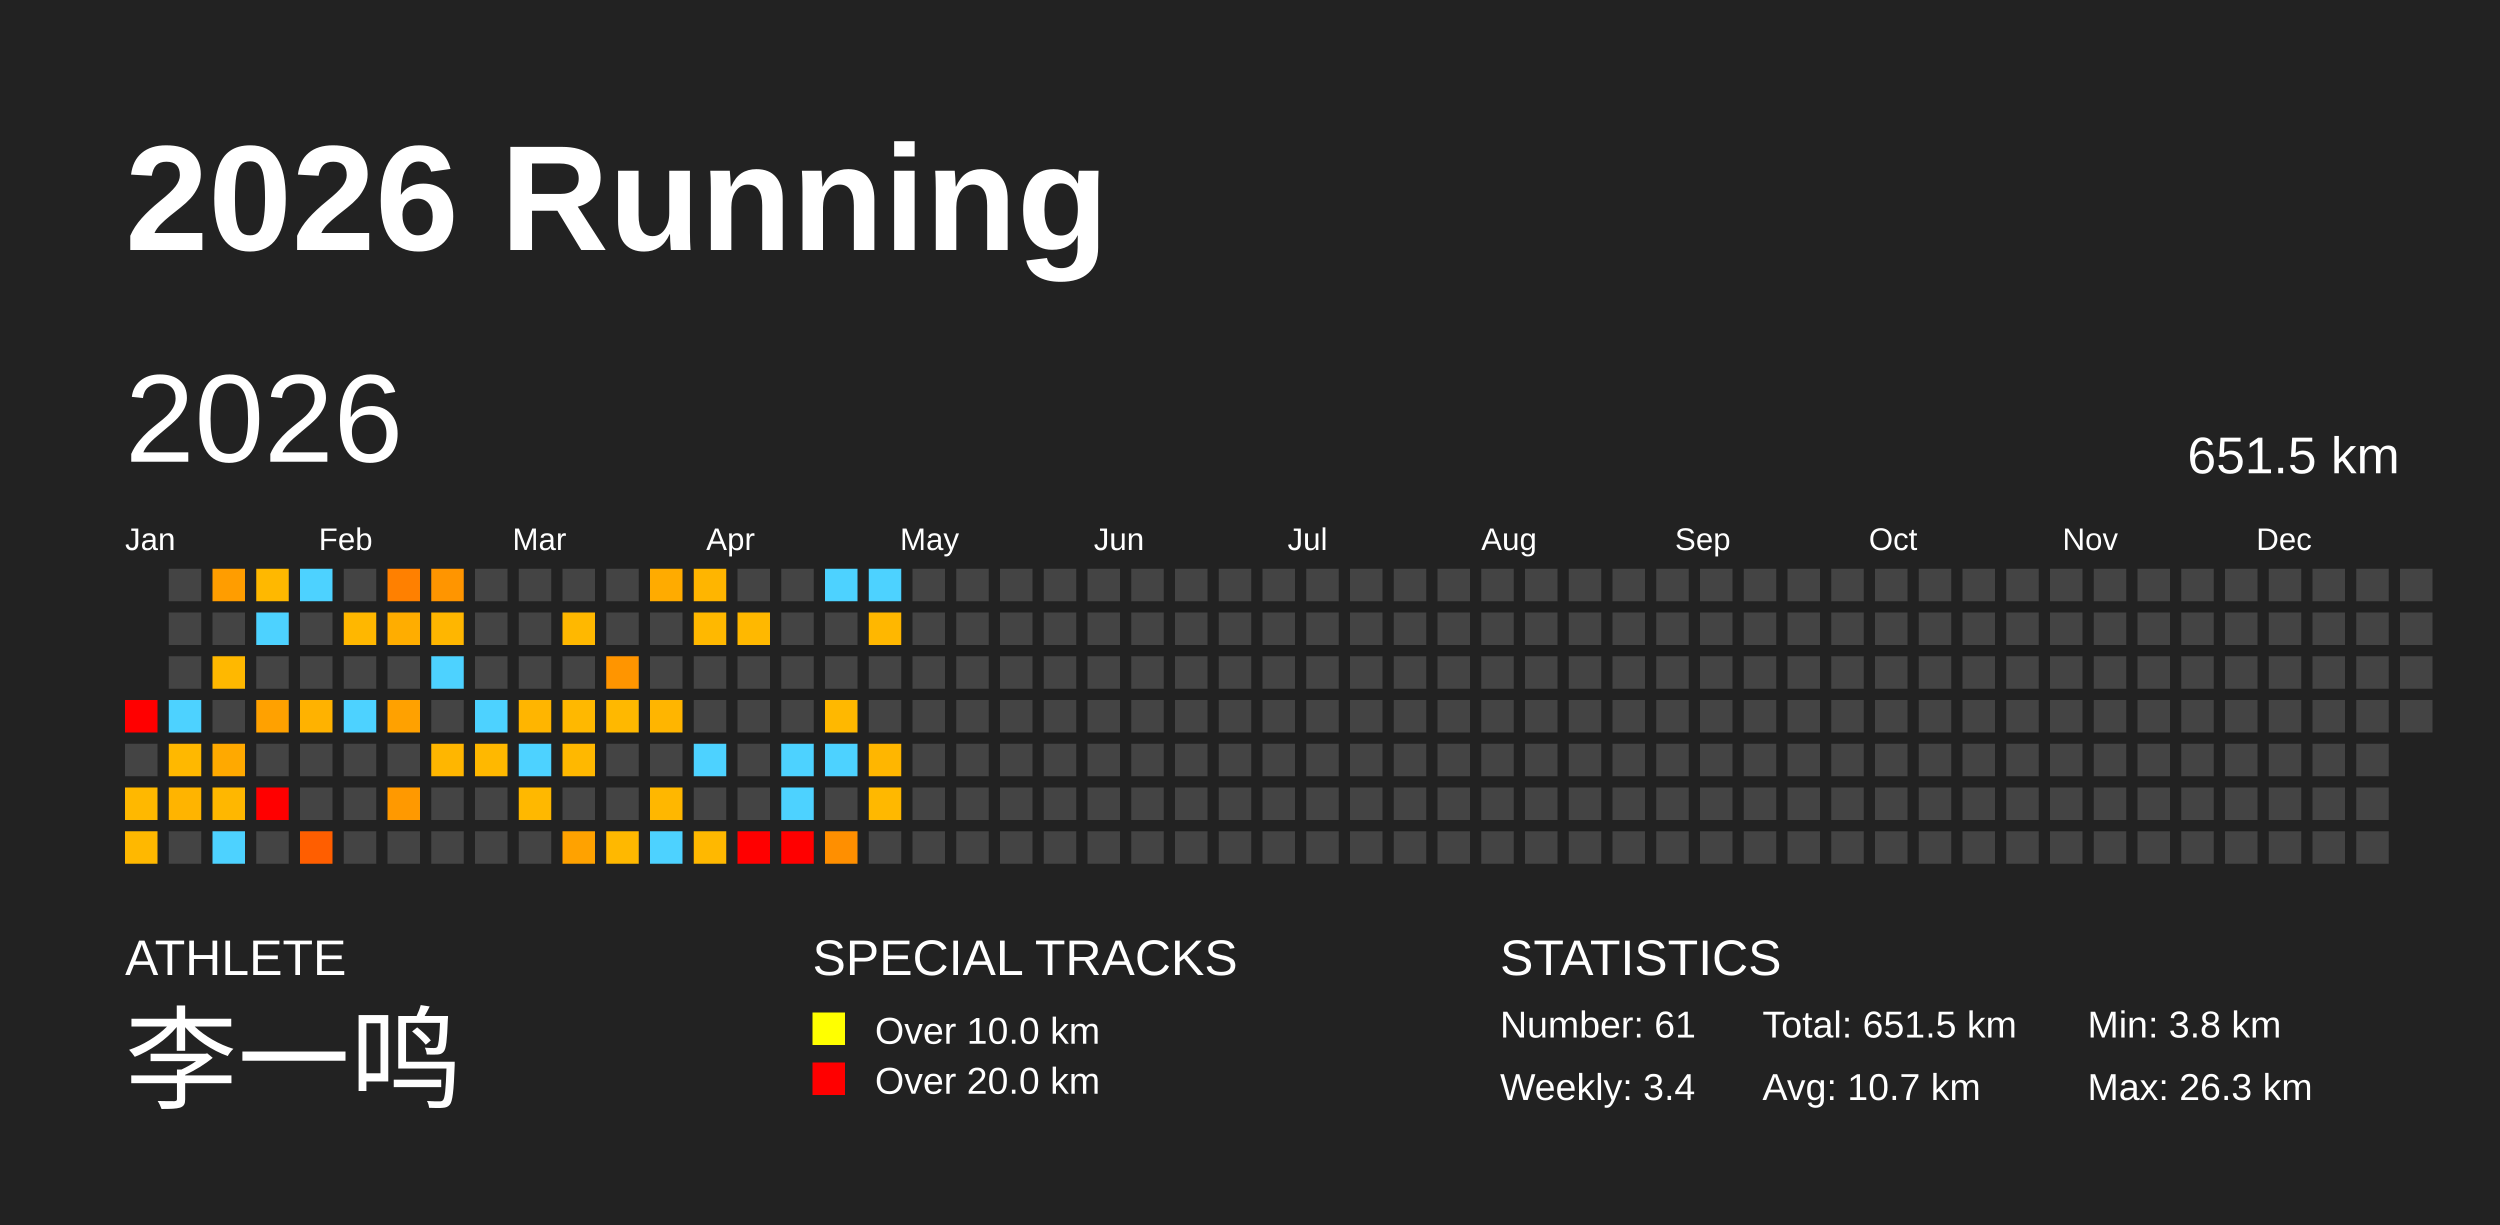
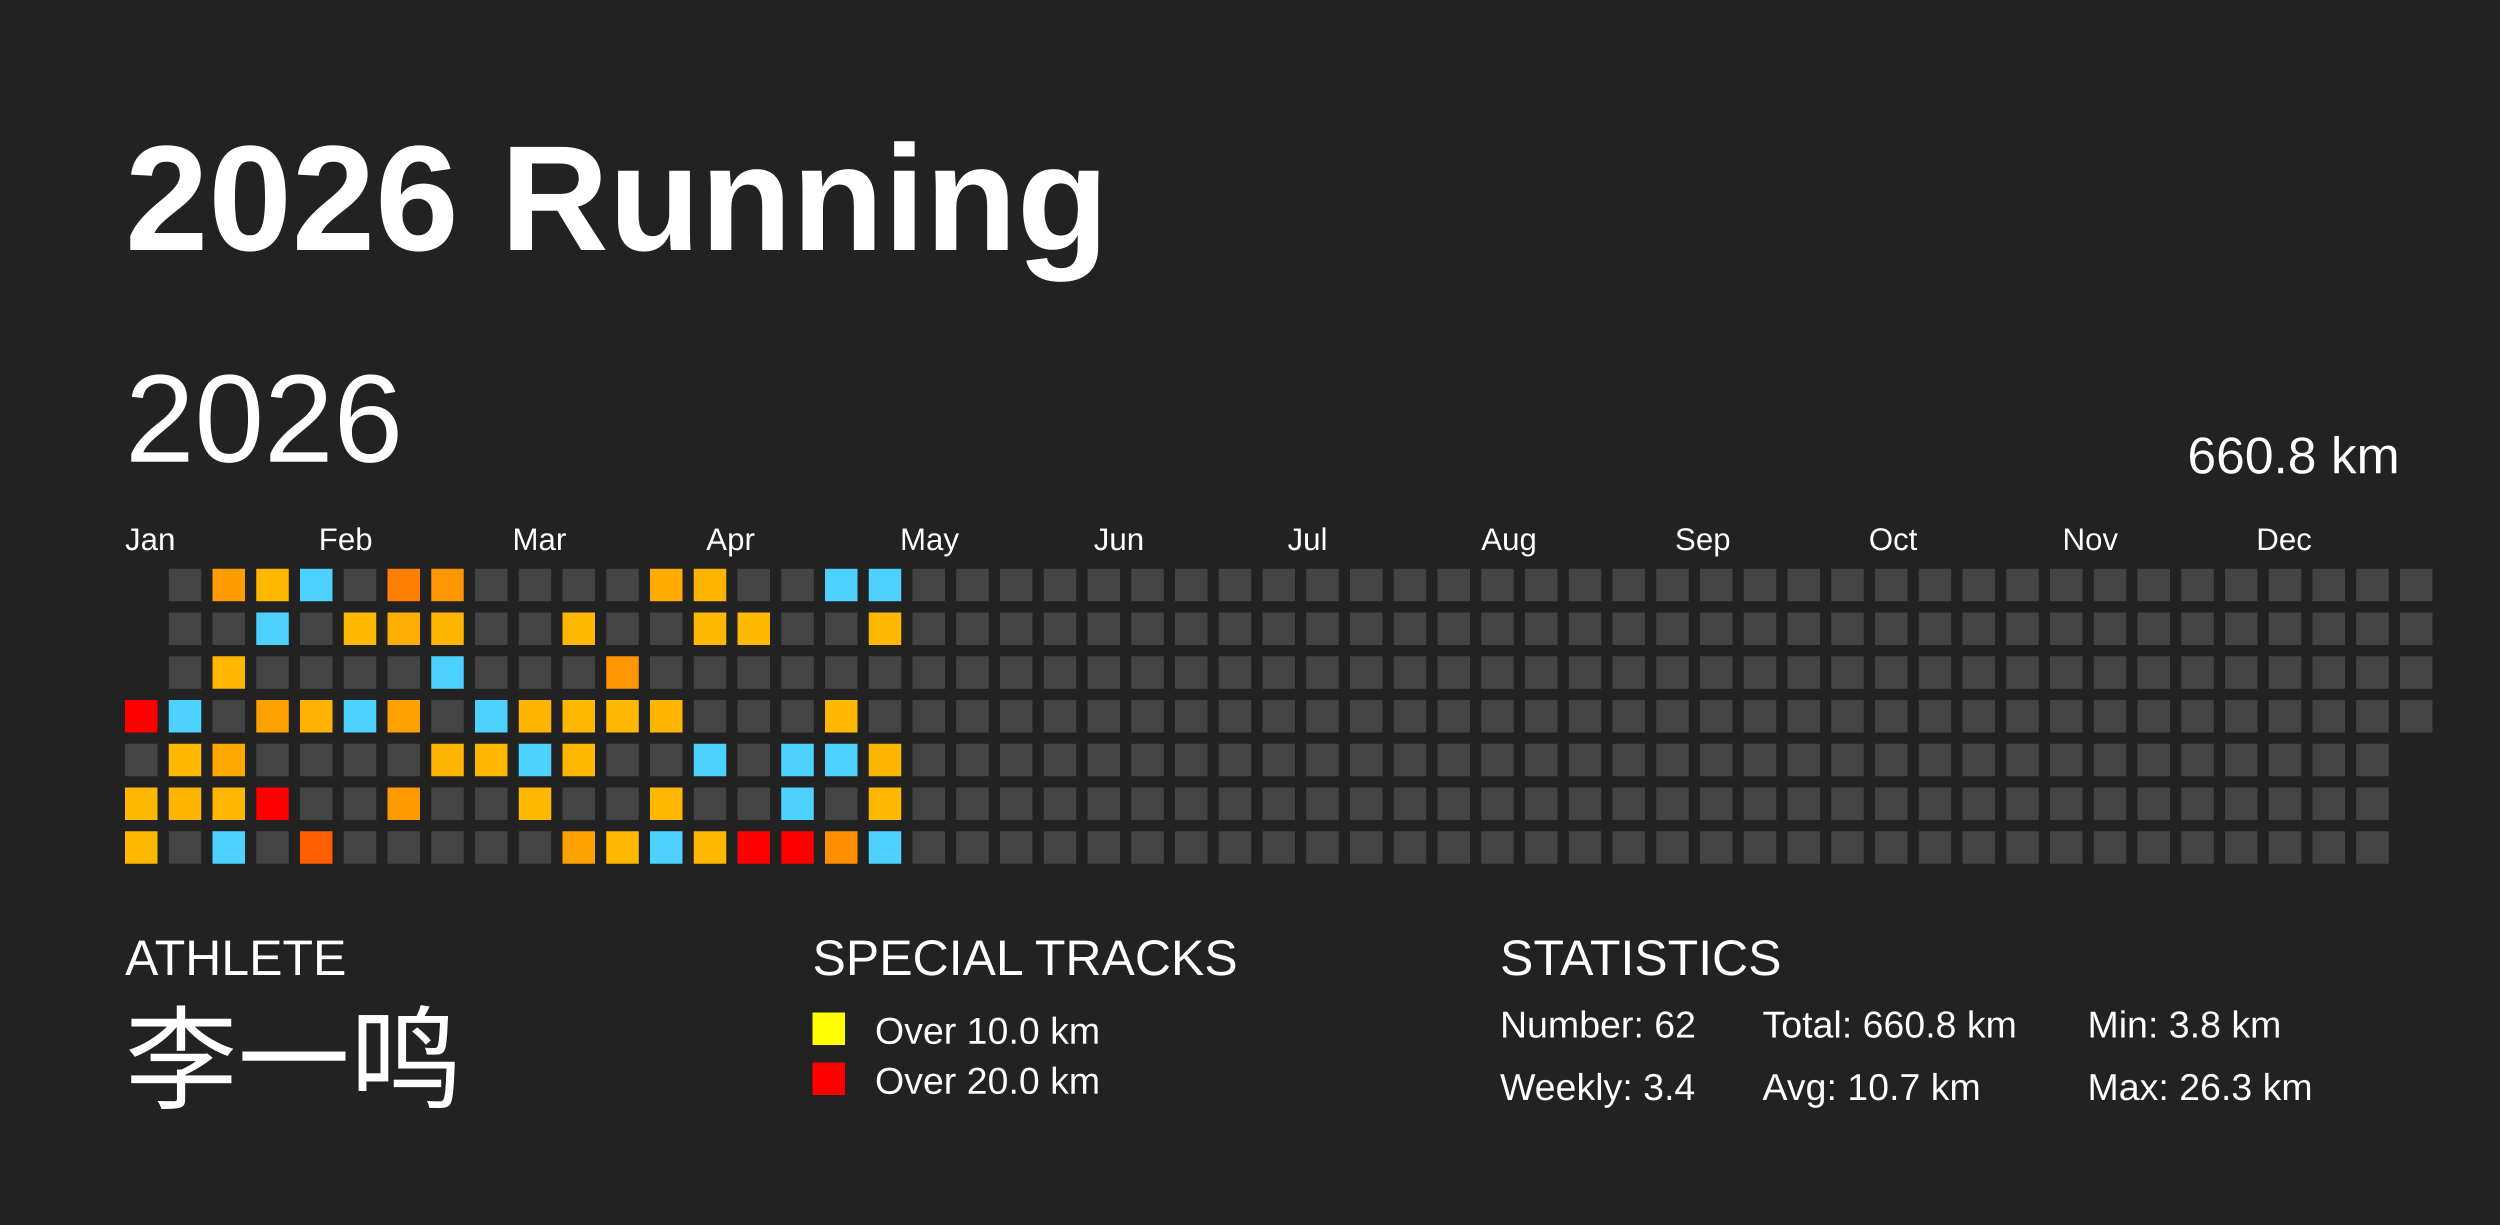
<svg xmlns="http://www.w3.org/2000/svg" baseProfile="full" height="98mm" version="1.1" viewBox="0,0,200,98" width="200mm">
  <defs />
  <rect fill="#222222" height="98" width="200" x="0" y="0" />
  <text fill="#FFFFFF" style="font-size:12px; font-family:Arial; font-weight:bold;" x="10" y="20">2026 Running</text>
  <text fill="#FFFFFF" style="font-size:4px; font-family:Arial" x="10" y="78">ATHLETE</text>
  <text fill="#FFFFFF" style="font-size:9px; font-family:Arial" x="10" y="88">李一鸣</text>
  <text fill="#FFFFFF" style="font-size:4px; font-family:Arial" x="65" y="78">SPECIAL TRACKS</text>
  <rect fill="yellow" height="2.6" width="2.6" x="65" y="81" />
  <text fill="#FFFFFF" style="font-size:3px; font-family:Arial" x="70" y="83.5">Over 10.0 km</text>
  <rect fill="red" height="2.6" width="2.6" x="65" y="85" />
  <text fill="#FFFFFF" style="font-size:3px; font-family:Arial" x="70" y="87.5">Over 20.0 km</text>
  <text fill="#FFFFFF" style="font-size:4px; font-family:Arial" x="120" y="78">STATISTICS</text>
-   <text fill="#FFFFFF" style="font-size:3px; font-family:Arial" x="120" y="83">Number: 61</text>
+   <text fill="#FFFFFF" style="font-size:3px; font-family:Arial" x="120" y="83">Number: 62</text>
  <text fill="#FFFFFF" style="font-size:3px; font-family:Arial" x="120" y="88">Weekly: 3.4</text>
-   <text fill="#FFFFFF" style="font-size:3px; font-family:Arial" x="141" y="83">Total: 651.5 km</text>
+   <text fill="#FFFFFF" style="font-size:3px; font-family:Arial" x="141" y="83">Total: 660.8 km</text>
  <text fill="#FFFFFF" style="font-size:3px; font-family:Arial" x="141" y="88">Avg: 10.7 km</text>
  <text fill="#FFFFFF" style="font-size:3px; font-family:Arial" x="167" y="83">Min: 3.8 km</text>
  <text fill="#FFFFFF" style="font-size:3px; font-family:Arial" x="167" y="88">Max: 26.3 km</text>
  <text dominant-baseline="hanging" fill="#FFFFFF" style="font-size:10.0px; font-family:Arial;" x="10" y="30">2026</text>
-   <text dominant-baseline="hanging" fill="#FFFFFF" style="font-size:4.125px; font-family:Arial;" x="175" y="35">651.5 km</text>
+   <text dominant-baseline="hanging" fill="#FFFFFF" style="font-size:4.125px; font-family:Arial;" x="175" y="35">660.8 km</text>
  <text fill="#FFFFFF" style="font-size:2.5px; font-family:Arial" x="10.0" y="44">Jan</text>
  <text fill="#FFFFFF" style="font-size:2.5px; font-family:Arial" x="25.5" y="44">Feb</text>
  <text fill="#FFFFFF" style="font-size:2.5px; font-family:Arial" x="41.0" y="44">Mar</text>
  <text fill="#FFFFFF" style="font-size:2.5px; font-family:Arial" x="56.5" y="44">Apr</text>
  <text fill="#FFFFFF" style="font-size:2.5px; font-family:Arial" x="72.0" y="44">May</text>
  <text fill="#FFFFFF" style="font-size:2.5px; font-family:Arial" x="87.5" y="44">Jun</text>
  <text fill="#FFFFFF" style="font-size:2.5px; font-family:Arial" x="103.0" y="44">Jul</text>
  <text fill="#FFFFFF" style="font-size:2.5px; font-family:Arial" x="118.5" y="44">Aug</text>
  <text fill="#FFFFFF" style="font-size:2.5px; font-family:Arial" x="134.0" y="44">Sep</text>
  <text fill="#FFFFFF" style="font-size:2.5px; font-family:Arial" x="149.5" y="44">Oct</text>
  <text fill="#FFFFFF" style="font-size:2.5px; font-family:Arial" x="165.0" y="44">Nov</text>
  <text fill="#FFFFFF" style="font-size:2.5px; font-family:Arial" x="180.5" y="44">Dec</text>
  <rect fill="red" height="2.6" width="2.6" x="10.0" y="56.0" />
  <rect fill="#444444" height="2.6" width="2.6" x="10.0" y="59.5" />
  <rect fill="#ffb800" height="2.6" width="2.6" x="10.0" y="63.0" />
  <rect fill="#ffb800" height="2.6" width="2.6" x="10.0" y="66.5" />
  <rect fill="#444444" height="2.6" width="2.6" x="13.5" y="45.5" />
  <rect fill="#444444" height="2.6" width="2.6" x="13.5" y="49.0" />
  <rect fill="#444444" height="2.6" width="2.6" x="13.5" y="52.5" />
  <rect fill="#4dd2ff" height="2.6" width="2.6" x="13.5" y="56.0" />
  <rect fill="#ffb800" height="2.6" width="2.6" x="13.5" y="59.5" />
  <rect fill="#ffb400" height="2.6" width="2.6" x="13.5" y="63.0" />
  <rect fill="#444444" height="2.6" width="2.6" x="13.5" y="66.5" />
  <rect fill="#ff9d00" height="2.6" width="2.6" x="17.0" y="45.5" />
  <rect fill="#444444" height="2.6" width="2.6" x="17.0" y="49.0" />
  <rect fill="#ffb800" height="2.6" width="2.6" x="17.0" y="52.5" />
  <rect fill="#444444" height="2.6" width="2.6" x="17.0" y="56.0" />
  <rect fill="#ffa900" height="2.6" width="2.6" x="17.0" y="59.5" />
  <rect fill="#ffb700" height="2.6" width="2.6" x="17.0" y="63.0" />
  <rect fill="#4dd2ff" height="2.6" width="2.6" x="17.0" y="66.5" />
  <rect fill="#ffb800" height="2.6" width="2.6" x="20.5" y="45.5" />
  <rect fill="#4dd2ff" height="2.6" width="2.6" x="20.5" y="49.0" />
  <rect fill="#444444" height="2.6" width="2.6" x="20.5" y="52.5" />
  <rect fill="#ffa100" height="2.6" width="2.6" x="20.5" y="56.0" />
  <rect fill="#444444" height="2.6" width="2.6" x="20.5" y="59.5" />
  <rect fill="red" height="2.6" width="2.6" x="20.5" y="63.0" />
  <rect fill="#444444" height="2.6" width="2.6" x="20.5" y="66.5" />
  <rect fill="#4dd2ff" height="2.6" width="2.6" x="24.0" y="45.5" />
  <rect fill="#444444" height="2.6" width="2.6" x="24.0" y="49.0" />
  <rect fill="#444444" height="2.6" width="2.6" x="24.0" y="52.5" />
  <rect fill="#ffb200" height="2.6" width="2.6" x="24.0" y="56.0" />
  <rect fill="#444444" height="2.6" width="2.6" x="24.0" y="59.5" />
  <rect fill="#444444" height="2.6" width="2.6" x="24.0" y="63.0" />
  <rect fill="#ff5e00" height="2.6" width="2.6" x="24.0" y="66.5" />
  <rect fill="#444444" height="2.6" width="2.6" x="27.5" y="45.5" />
  <rect fill="#ffb700" height="2.6" width="2.6" x="27.5" y="49.0" />
  <rect fill="#444444" height="2.6" width="2.6" x="27.5" y="52.5" />
  <rect fill="#4dd2ff" height="2.6" width="2.6" x="27.5" y="56.0" />
  <rect fill="#444444" height="2.6" width="2.6" x="27.5" y="59.5" />
  <rect fill="#444444" height="2.6" width="2.6" x="27.5" y="63.0" />
  <rect fill="#444444" height="2.6" width="2.6" x="27.5" y="66.5" />
  <rect fill="#ff8000" height="2.6" width="2.6" x="31.0" y="45.5" />
  <rect fill="#ffad00" height="2.6" width="2.6" x="31.0" y="49.0" />
  <rect fill="#444444" height="2.6" width="2.6" x="31.0" y="52.5" />
  <rect fill="#ffa100" height="2.6" width="2.6" x="31.0" y="56.0" />
  <rect fill="#444444" height="2.6" width="2.6" x="31.0" y="59.5" />
  <rect fill="#ff9900" height="2.6" width="2.6" x="31.0" y="63.0" />
  <rect fill="#444444" height="2.6" width="2.6" x="31.0" y="66.5" />
  <rect fill="#ff9500" height="2.6" width="2.6" x="34.5" y="45.5" />
  <rect fill="#ffb600" height="2.6" width="2.6" x="34.5" y="49.0" />
  <rect fill="#4dd2ff" height="2.6" width="2.6" x="34.5" y="52.5" />
  <rect fill="#444444" height="2.6" width="2.6" x="34.5" y="56.0" />
  <rect fill="#ffb600" height="2.6" width="2.6" x="34.5" y="59.5" />
  <rect fill="#444444" height="2.6" width="2.6" x="34.5" y="63.0" />
  <rect fill="#444444" height="2.6" width="2.6" x="34.5" y="66.5" />
  <rect fill="#444444" height="2.6" width="2.6" x="38.0" y="45.5" />
  <rect fill="#444444" height="2.6" width="2.6" x="38.0" y="49.0" />
  <rect fill="#444444" height="2.6" width="2.6" x="38.0" y="52.5" />
  <rect fill="#4dd2ff" height="2.6" width="2.6" x="38.0" y="56.0" />
  <rect fill="#ffb800" height="2.6" width="2.6" x="38.0" y="59.5" />
  <rect fill="#444444" height="2.6" width="2.6" x="38.0" y="63.0" />
  <rect fill="#444444" height="2.6" width="2.6" x="38.0" y="66.5" />
  <rect fill="#444444" height="2.6" width="2.6" x="41.5" y="45.5" />
  <rect fill="#444444" height="2.6" width="2.6" x="41.5" y="49.0" />
  <rect fill="#444444" height="2.6" width="2.6" x="41.5" y="52.5" />
  <rect fill="#ffb500" height="2.6" width="2.6" x="41.5" y="56.0" />
  <rect fill="#4dd2ff" height="2.6" width="2.6" x="41.5" y="59.5" />
  <rect fill="#ffb800" height="2.6" width="2.6" x="41.5" y="63.0" />
  <rect fill="#444444" height="2.6" width="2.6" x="41.5" y="66.5" />
  <rect fill="#444444" height="2.6" width="2.6" x="45.0" y="45.5" />
  <rect fill="#ffb800" height="2.6" width="2.6" x="45.0" y="49.0" />
  <rect fill="#444444" height="2.6" width="2.6" x="45.0" y="52.5" />
  <rect fill="#ffb800" height="2.6" width="2.6" x="45.0" y="56.0" />
  <rect fill="#ffb800" height="2.6" width="2.6" x="45.0" y="59.5" />
  <rect fill="#444444" height="2.6" width="2.6" x="45.0" y="63.0" />
  <rect fill="#ffa200" height="2.6" width="2.6" x="45.0" y="66.5" />
  <rect fill="#444444" height="2.6" width="2.6" x="48.5" y="45.5" />
  <rect fill="#444444" height="2.6" width="2.6" x="48.5" y="49.0" />
  <rect fill="#ff9500" height="2.6" width="2.6" x="48.5" y="52.5" />
  <rect fill="#ffb800" height="2.6" width="2.6" x="48.5" y="56.0" />
  <rect fill="#444444" height="2.6" width="2.6" x="48.5" y="59.5" />
  <rect fill="#444444" height="2.6" width="2.6" x="48.5" y="63.0" />
  <rect fill="#ffb800" height="2.6" width="2.6" x="48.5" y="66.5" />
  <rect fill="#ffab00" height="2.6" width="2.6" x="52.0" y="45.5" />
  <rect fill="#444444" height="2.6" width="2.6" x="52.0" y="49.0" />
  <rect fill="#444444" height="2.6" width="2.6" x="52.0" y="52.5" />
  <rect fill="#ffb500" height="2.6" width="2.6" x="52.0" y="56.0" />
  <rect fill="#444444" height="2.6" width="2.6" x="52.0" y="59.5" />
  <rect fill="#ffb700" height="2.6" width="2.6" x="52.0" y="63.0" />
  <rect fill="#4dd2ff" height="2.6" width="2.6" x="52.0" y="66.5" />
  <rect fill="#ffb500" height="2.6" width="2.6" x="55.5" y="45.5" />
  <rect fill="#ffb800" height="2.6" width="2.6" x="55.5" y="49.0" />
  <rect fill="#444444" height="2.6" width="2.6" x="55.5" y="52.5" />
  <rect fill="#444444" height="2.6" width="2.6" x="55.5" y="56.0" />
  <rect fill="#4dd2ff" height="2.6" width="2.6" x="55.5" y="59.5" />
  <rect fill="#444444" height="2.6" width="2.6" x="55.5" y="63.0" />
  <rect fill="#ffb800" height="2.6" width="2.6" x="55.5" y="66.5" />
  <rect fill="#444444" height="2.6" width="2.6" x="59.0" y="45.5" />
  <rect fill="#ffb800" height="2.6" width="2.6" x="59.0" y="49.0" />
  <rect fill="#444444" height="2.6" width="2.6" x="59.0" y="52.5" />
  <rect fill="#444444" height="2.6" width="2.6" x="59.0" y="56.0" />
  <rect fill="#444444" height="2.6" width="2.6" x="59.0" y="59.5" />
  <rect fill="#444444" height="2.6" width="2.6" x="59.0" y="63.0" />
  <rect fill="red" height="2.6" width="2.6" x="59.0" y="66.5" />
  <rect fill="#444444" height="2.6" width="2.6" x="62.5" y="45.5" />
  <rect fill="#444444" height="2.6" width="2.6" x="62.5" y="49.0" />
  <rect fill="#444444" height="2.6" width="2.6" x="62.5" y="52.5" />
  <rect fill="#444444" height="2.6" width="2.6" x="62.5" y="56.0" />
  <rect fill="#4dd2ff" height="2.6" width="2.6" x="62.5" y="59.5" />
  <rect fill="#4dd2ff" height="2.6" width="2.6" x="62.5" y="63.0" />
  <rect fill="red" height="2.6" width="2.6" x="62.5" y="66.5" />
  <rect fill="#4dd2ff" height="2.6" width="2.6" x="66.0" y="45.5" />
  <rect fill="#444444" height="2.6" width="2.6" x="66.0" y="49.0" />
  <rect fill="#444444" height="2.6" width="2.6" x="66.0" y="52.5" />
  <rect fill="#ffb800" height="2.6" width="2.6" x="66.0" y="56.0" />
  <rect fill="#4dd2ff" height="2.6" width="2.6" x="66.0" y="59.5" />
  <rect fill="#444444" height="2.6" width="2.6" x="66.0" y="63.0" />
  <rect fill="#ff8f00" height="2.6" width="2.6" x="66.0" y="66.5" />
  <rect fill="#4dd2ff" height="2.6" width="2.6" x="69.5" y="45.5" />
  <rect fill="#ffb700" height="2.6" width="2.6" x="69.5" y="49.0" />
  <rect fill="#444444" height="2.6" width="2.6" x="69.5" y="52.5" />
  <rect fill="#444444" height="2.6" width="2.6" x="69.5" y="56.0" />
  <rect fill="#ffb600" height="2.6" width="2.6" x="69.5" y="59.5" />
  <rect fill="#ffb800" height="2.6" width="2.6" x="69.5" y="63.0" />
-   <rect fill="#444444" height="2.6" width="2.6" x="69.5" y="66.5" />
+   <rect fill="#4dd2ff" height="2.6" width="2.6" x="69.5" y="66.5" />
  <rect fill="#444444" height="2.6" width="2.6" x="73.0" y="45.5" />
  <rect fill="#444444" height="2.6" width="2.6" x="73.0" y="49.0" />
  <rect fill="#444444" height="2.6" width="2.6" x="73.0" y="52.5" />
  <rect fill="#444444" height="2.6" width="2.6" x="73.0" y="56.0" />
  <rect fill="#444444" height="2.6" width="2.6" x="73.0" y="59.5" />
  <rect fill="#444444" height="2.6" width="2.6" x="73.0" y="63.0" />
  <rect fill="#444444" height="2.6" width="2.6" x="73.0" y="66.5" />
  <rect fill="#444444" height="2.6" width="2.6" x="76.5" y="45.5" />
  <rect fill="#444444" height="2.6" width="2.6" x="76.5" y="49.0" />
  <rect fill="#444444" height="2.6" width="2.6" x="76.5" y="52.5" />
  <rect fill="#444444" height="2.6" width="2.6" x="76.5" y="56.0" />
  <rect fill="#444444" height="2.6" width="2.6" x="76.5" y="59.5" />
  <rect fill="#444444" height="2.6" width="2.6" x="76.5" y="63.0" />
  <rect fill="#444444" height="2.6" width="2.6" x="76.5" y="66.5" />
  <rect fill="#444444" height="2.6" width="2.6" x="80.0" y="45.5" />
  <rect fill="#444444" height="2.6" width="2.6" x="80.0" y="49.0" />
  <rect fill="#444444" height="2.6" width="2.6" x="80.0" y="52.5" />
  <rect fill="#444444" height="2.6" width="2.6" x="80.0" y="56.0" />
  <rect fill="#444444" height="2.6" width="2.6" x="80.0" y="59.5" />
  <rect fill="#444444" height="2.6" width="2.6" x="80.0" y="63.0" />
  <rect fill="#444444" height="2.6" width="2.6" x="80.0" y="66.5" />
  <rect fill="#444444" height="2.6" width="2.6" x="83.5" y="45.5" />
  <rect fill="#444444" height="2.6" width="2.6" x="83.5" y="49.0" />
  <rect fill="#444444" height="2.6" width="2.6" x="83.5" y="52.5" />
  <rect fill="#444444" height="2.6" width="2.6" x="83.5" y="56.0" />
  <rect fill="#444444" height="2.6" width="2.6" x="83.5" y="59.5" />
  <rect fill="#444444" height="2.6" width="2.6" x="83.5" y="63.0" />
  <rect fill="#444444" height="2.6" width="2.6" x="83.5" y="66.5" />
  <rect fill="#444444" height="2.6" width="2.6" x="87.0" y="45.5" />
  <rect fill="#444444" height="2.6" width="2.6" x="87.0" y="49.0" />
  <rect fill="#444444" height="2.6" width="2.6" x="87.0" y="52.5" />
  <rect fill="#444444" height="2.6" width="2.6" x="87.0" y="56.0" />
  <rect fill="#444444" height="2.6" width="2.6" x="87.0" y="59.5" />
  <rect fill="#444444" height="2.6" width="2.6" x="87.0" y="63.0" />
  <rect fill="#444444" height="2.6" width="2.6" x="87.0" y="66.5" />
  <rect fill="#444444" height="2.6" width="2.6" x="90.5" y="45.5" />
  <rect fill="#444444" height="2.6" width="2.6" x="90.5" y="49.0" />
  <rect fill="#444444" height="2.6" width="2.6" x="90.5" y="52.5" />
  <rect fill="#444444" height="2.6" width="2.6" x="90.5" y="56.0" />
  <rect fill="#444444" height="2.6" width="2.6" x="90.5" y="59.5" />
  <rect fill="#444444" height="2.6" width="2.6" x="90.5" y="63.0" />
  <rect fill="#444444" height="2.6" width="2.6" x="90.5" y="66.5" />
  <rect fill="#444444" height="2.6" width="2.6" x="94.0" y="45.5" />
  <rect fill="#444444" height="2.6" width="2.6" x="94.0" y="49.0" />
  <rect fill="#444444" height="2.6" width="2.6" x="94.0" y="52.5" />
  <rect fill="#444444" height="2.6" width="2.6" x="94.0" y="56.0" />
  <rect fill="#444444" height="2.6" width="2.6" x="94.0" y="59.5" />
  <rect fill="#444444" height="2.6" width="2.6" x="94.0" y="63.0" />
  <rect fill="#444444" height="2.6" width="2.6" x="94.0" y="66.5" />
  <rect fill="#444444" height="2.6" width="2.6" x="97.5" y="45.5" />
  <rect fill="#444444" height="2.6" width="2.6" x="97.5" y="49.0" />
  <rect fill="#444444" height="2.6" width="2.6" x="97.5" y="52.5" />
  <rect fill="#444444" height="2.6" width="2.6" x="97.5" y="56.0" />
  <rect fill="#444444" height="2.6" width="2.6" x="97.5" y="59.5" />
  <rect fill="#444444" height="2.6" width="2.6" x="97.5" y="63.0" />
  <rect fill="#444444" height="2.6" width="2.6" x="97.5" y="66.5" />
  <rect fill="#444444" height="2.6" width="2.6" x="101.0" y="45.5" />
  <rect fill="#444444" height="2.6" width="2.6" x="101.0" y="49.0" />
  <rect fill="#444444" height="2.6" width="2.6" x="101.0" y="52.5" />
  <rect fill="#444444" height="2.6" width="2.6" x="101.0" y="56.0" />
  <rect fill="#444444" height="2.6" width="2.6" x="101.0" y="59.5" />
  <rect fill="#444444" height="2.6" width="2.6" x="101.0" y="63.0" />
  <rect fill="#444444" height="2.6" width="2.6" x="101.0" y="66.5" />
  <rect fill="#444444" height="2.6" width="2.6" x="104.5" y="45.5" />
  <rect fill="#444444" height="2.6" width="2.6" x="104.5" y="49.0" />
  <rect fill="#444444" height="2.6" width="2.6" x="104.5" y="52.5" />
  <rect fill="#444444" height="2.6" width="2.6" x="104.5" y="56.0" />
  <rect fill="#444444" height="2.6" width="2.6" x="104.5" y="59.5" />
  <rect fill="#444444" height="2.6" width="2.6" x="104.5" y="63.0" />
  <rect fill="#444444" height="2.6" width="2.6" x="104.5" y="66.5" />
  <rect fill="#444444" height="2.6" width="2.6" x="108.0" y="45.5" />
  <rect fill="#444444" height="2.6" width="2.6" x="108.0" y="49.0" />
  <rect fill="#444444" height="2.6" width="2.6" x="108.0" y="52.5" />
  <rect fill="#444444" height="2.6" width="2.6" x="108.0" y="56.0" />
  <rect fill="#444444" height="2.6" width="2.6" x="108.0" y="59.5" />
  <rect fill="#444444" height="2.6" width="2.6" x="108.0" y="63.0" />
  <rect fill="#444444" height="2.6" width="2.6" x="108.0" y="66.5" />
  <rect fill="#444444" height="2.6" width="2.6" x="111.5" y="45.5" />
  <rect fill="#444444" height="2.6" width="2.6" x="111.5" y="49.0" />
  <rect fill="#444444" height="2.6" width="2.6" x="111.5" y="52.5" />
  <rect fill="#444444" height="2.6" width="2.6" x="111.5" y="56.0" />
  <rect fill="#444444" height="2.6" width="2.6" x="111.5" y="59.5" />
  <rect fill="#444444" height="2.6" width="2.6" x="111.5" y="63.0" />
  <rect fill="#444444" height="2.6" width="2.6" x="111.5" y="66.5" />
  <rect fill="#444444" height="2.6" width="2.6" x="115.0" y="45.5" />
  <rect fill="#444444" height="2.6" width="2.6" x="115.0" y="49.0" />
  <rect fill="#444444" height="2.6" width="2.6" x="115.0" y="52.5" />
  <rect fill="#444444" height="2.6" width="2.6" x="115.0" y="56.0" />
  <rect fill="#444444" height="2.6" width="2.6" x="115.0" y="59.5" />
  <rect fill="#444444" height="2.6" width="2.6" x="115.0" y="63.0" />
  <rect fill="#444444" height="2.6" width="2.6" x="115.0" y="66.5" />
  <rect fill="#444444" height="2.6" width="2.6" x="118.5" y="45.5" />
  <rect fill="#444444" height="2.6" width="2.6" x="118.5" y="49.0" />
  <rect fill="#444444" height="2.6" width="2.6" x="118.5" y="52.5" />
  <rect fill="#444444" height="2.6" width="2.6" x="118.5" y="56.0" />
  <rect fill="#444444" height="2.6" width="2.6" x="118.5" y="59.5" />
  <rect fill="#444444" height="2.6" width="2.6" x="118.5" y="63.0" />
  <rect fill="#444444" height="2.6" width="2.6" x="118.5" y="66.5" />
  <rect fill="#444444" height="2.6" width="2.6" x="122.0" y="45.5" />
  <rect fill="#444444" height="2.6" width="2.6" x="122.0" y="49.0" />
  <rect fill="#444444" height="2.6" width="2.6" x="122.0" y="52.5" />
  <rect fill="#444444" height="2.6" width="2.6" x="122.0" y="56.0" />
  <rect fill="#444444" height="2.6" width="2.6" x="122.0" y="59.5" />
  <rect fill="#444444" height="2.6" width="2.6" x="122.0" y="63.0" />
  <rect fill="#444444" height="2.6" width="2.6" x="122.0" y="66.5" />
  <rect fill="#444444" height="2.6" width="2.6" x="125.5" y="45.5" />
  <rect fill="#444444" height="2.6" width="2.6" x="125.5" y="49.0" />
  <rect fill="#444444" height="2.6" width="2.6" x="125.5" y="52.5" />
  <rect fill="#444444" height="2.6" width="2.6" x="125.5" y="56.0" />
  <rect fill="#444444" height="2.6" width="2.6" x="125.5" y="59.5" />
  <rect fill="#444444" height="2.6" width="2.6" x="125.5" y="63.0" />
  <rect fill="#444444" height="2.6" width="2.6" x="125.5" y="66.5" />
  <rect fill="#444444" height="2.6" width="2.6" x="129.0" y="45.5" />
  <rect fill="#444444" height="2.6" width="2.6" x="129.0" y="49.0" />
  <rect fill="#444444" height="2.6" width="2.6" x="129.0" y="52.5" />
  <rect fill="#444444" height="2.6" width="2.6" x="129.0" y="56.0" />
  <rect fill="#444444" height="2.6" width="2.6" x="129.0" y="59.5" />
  <rect fill="#444444" height="2.6" width="2.6" x="129.0" y="63.0" />
  <rect fill="#444444" height="2.6" width="2.6" x="129.0" y="66.5" />
  <rect fill="#444444" height="2.6" width="2.6" x="132.5" y="45.5" />
  <rect fill="#444444" height="2.6" width="2.6" x="132.5" y="49.0" />
  <rect fill="#444444" height="2.6" width="2.6" x="132.5" y="52.5" />
  <rect fill="#444444" height="2.6" width="2.6" x="132.5" y="56.0" />
  <rect fill="#444444" height="2.6" width="2.6" x="132.5" y="59.5" />
  <rect fill="#444444" height="2.6" width="2.6" x="132.5" y="63.0" />
  <rect fill="#444444" height="2.6" width="2.6" x="132.5" y="66.5" />
  <rect fill="#444444" height="2.6" width="2.6" x="136.0" y="45.5" />
  <rect fill="#444444" height="2.6" width="2.6" x="136.0" y="49.0" />
  <rect fill="#444444" height="2.6" width="2.6" x="136.0" y="52.5" />
  <rect fill="#444444" height="2.6" width="2.6" x="136.0" y="56.0" />
  <rect fill="#444444" height="2.6" width="2.6" x="136.0" y="59.5" />
  <rect fill="#444444" height="2.6" width="2.6" x="136.0" y="63.0" />
  <rect fill="#444444" height="2.6" width="2.6" x="136.0" y="66.5" />
  <rect fill="#444444" height="2.6" width="2.6" x="139.5" y="45.5" />
  <rect fill="#444444" height="2.6" width="2.6" x="139.5" y="49.0" />
  <rect fill="#444444" height="2.6" width="2.6" x="139.5" y="52.5" />
  <rect fill="#444444" height="2.6" width="2.6" x="139.5" y="56.0" />
  <rect fill="#444444" height="2.6" width="2.6" x="139.5" y="59.5" />
  <rect fill="#444444" height="2.6" width="2.6" x="139.5" y="63.0" />
  <rect fill="#444444" height="2.6" width="2.6" x="139.5" y="66.5" />
  <rect fill="#444444" height="2.6" width="2.6" x="143.0" y="45.5" />
  <rect fill="#444444" height="2.6" width="2.6" x="143.0" y="49.0" />
  <rect fill="#444444" height="2.6" width="2.6" x="143.0" y="52.5" />
  <rect fill="#444444" height="2.6" width="2.6" x="143.0" y="56.0" />
  <rect fill="#444444" height="2.6" width="2.6" x="143.0" y="59.5" />
  <rect fill="#444444" height="2.6" width="2.6" x="143.0" y="63.0" />
  <rect fill="#444444" height="2.6" width="2.6" x="143.0" y="66.5" />
  <rect fill="#444444" height="2.6" width="2.6" x="146.5" y="45.5" />
  <rect fill="#444444" height="2.6" width="2.6" x="146.5" y="49.0" />
  <rect fill="#444444" height="2.6" width="2.6" x="146.5" y="52.5" />
  <rect fill="#444444" height="2.6" width="2.6" x="146.5" y="56.0" />
  <rect fill="#444444" height="2.6" width="2.6" x="146.5" y="59.5" />
  <rect fill="#444444" height="2.6" width="2.6" x="146.5" y="63.0" />
  <rect fill="#444444" height="2.6" width="2.6" x="146.5" y="66.5" />
  <rect fill="#444444" height="2.6" width="2.6" x="150.0" y="45.5" />
  <rect fill="#444444" height="2.6" width="2.6" x="150.0" y="49.0" />
  <rect fill="#444444" height="2.6" width="2.6" x="150.0" y="52.5" />
  <rect fill="#444444" height="2.6" width="2.6" x="150.0" y="56.0" />
  <rect fill="#444444" height="2.6" width="2.6" x="150.0" y="59.5" />
  <rect fill="#444444" height="2.6" width="2.6" x="150.0" y="63.0" />
  <rect fill="#444444" height="2.6" width="2.6" x="150.0" y="66.5" />
  <rect fill="#444444" height="2.6" width="2.6" x="153.5" y="45.5" />
  <rect fill="#444444" height="2.6" width="2.6" x="153.5" y="49.0" />
  <rect fill="#444444" height="2.6" width="2.6" x="153.5" y="52.5" />
  <rect fill="#444444" height="2.6" width="2.6" x="153.5" y="56.0" />
  <rect fill="#444444" height="2.6" width="2.6" x="153.5" y="59.5" />
  <rect fill="#444444" height="2.6" width="2.6" x="153.5" y="63.0" />
  <rect fill="#444444" height="2.6" width="2.6" x="153.5" y="66.5" />
  <rect fill="#444444" height="2.6" width="2.6" x="157.0" y="45.5" />
  <rect fill="#444444" height="2.6" width="2.6" x="157.0" y="49.0" />
  <rect fill="#444444" height="2.6" width="2.6" x="157.0" y="52.5" />
  <rect fill="#444444" height="2.6" width="2.6" x="157.0" y="56.0" />
  <rect fill="#444444" height="2.6" width="2.6" x="157.0" y="59.5" />
  <rect fill="#444444" height="2.6" width="2.6" x="157.0" y="63.0" />
  <rect fill="#444444" height="2.6" width="2.6" x="157.0" y="66.5" />
  <rect fill="#444444" height="2.6" width="2.6" x="160.5" y="45.5" />
  <rect fill="#444444" height="2.6" width="2.6" x="160.5" y="49.0" />
  <rect fill="#444444" height="2.6" width="2.6" x="160.5" y="52.5" />
  <rect fill="#444444" height="2.6" width="2.6" x="160.5" y="56.0" />
  <rect fill="#444444" height="2.6" width="2.6" x="160.5" y="59.5" />
  <rect fill="#444444" height="2.6" width="2.6" x="160.5" y="63.0" />
  <rect fill="#444444" height="2.6" width="2.6" x="160.5" y="66.5" />
  <rect fill="#444444" height="2.6" width="2.6" x="164.0" y="45.5" />
  <rect fill="#444444" height="2.6" width="2.6" x="164.0" y="49.0" />
  <rect fill="#444444" height="2.6" width="2.6" x="164.0" y="52.5" />
  <rect fill="#444444" height="2.6" width="2.6" x="164.0" y="56.0" />
  <rect fill="#444444" height="2.6" width="2.6" x="164.0" y="59.5" />
  <rect fill="#444444" height="2.6" width="2.6" x="164.0" y="63.0" />
  <rect fill="#444444" height="2.6" width="2.6" x="164.0" y="66.5" />
  <rect fill="#444444" height="2.6" width="2.6" x="167.5" y="45.5" />
  <rect fill="#444444" height="2.6" width="2.6" x="167.5" y="49.0" />
  <rect fill="#444444" height="2.6" width="2.6" x="167.5" y="52.5" />
  <rect fill="#444444" height="2.6" width="2.6" x="167.5" y="56.0" />
  <rect fill="#444444" height="2.6" width="2.6" x="167.5" y="59.5" />
  <rect fill="#444444" height="2.6" width="2.6" x="167.5" y="63.0" />
  <rect fill="#444444" height="2.6" width="2.6" x="167.5" y="66.5" />
  <rect fill="#444444" height="2.6" width="2.6" x="171.0" y="45.5" />
  <rect fill="#444444" height="2.6" width="2.6" x="171.0" y="49.0" />
  <rect fill="#444444" height="2.6" width="2.6" x="171.0" y="52.5" />
  <rect fill="#444444" height="2.6" width="2.6" x="171.0" y="56.0" />
  <rect fill="#444444" height="2.6" width="2.6" x="171.0" y="59.5" />
  <rect fill="#444444" height="2.6" width="2.6" x="171.0" y="63.0" />
  <rect fill="#444444" height="2.6" width="2.6" x="171.0" y="66.5" />
  <rect fill="#444444" height="2.6" width="2.6" x="174.5" y="45.5" />
  <rect fill="#444444" height="2.6" width="2.6" x="174.5" y="49.0" />
  <rect fill="#444444" height="2.6" width="2.6" x="174.5" y="52.5" />
  <rect fill="#444444" height="2.6" width="2.6" x="174.5" y="56.0" />
  <rect fill="#444444" height="2.6" width="2.6" x="174.5" y="59.5" />
  <rect fill="#444444" height="2.6" width="2.6" x="174.5" y="63.0" />
  <rect fill="#444444" height="2.6" width="2.6" x="174.5" y="66.5" />
  <rect fill="#444444" height="2.6" width="2.6" x="178.0" y="45.5" />
  <rect fill="#444444" height="2.6" width="2.6" x="178.0" y="49.0" />
  <rect fill="#444444" height="2.6" width="2.6" x="178.0" y="52.5" />
  <rect fill="#444444" height="2.6" width="2.6" x="178.0" y="56.0" />
  <rect fill="#444444" height="2.6" width="2.6" x="178.0" y="59.5" />
  <rect fill="#444444" height="2.6" width="2.6" x="178.0" y="63.0" />
  <rect fill="#444444" height="2.6" width="2.6" x="178.0" y="66.5" />
  <rect fill="#444444" height="2.6" width="2.6" x="181.5" y="45.5" />
  <rect fill="#444444" height="2.6" width="2.6" x="181.5" y="49.0" />
  <rect fill="#444444" height="2.6" width="2.6" x="181.5" y="52.5" />
  <rect fill="#444444" height="2.6" width="2.6" x="181.5" y="56.0" />
  <rect fill="#444444" height="2.6" width="2.6" x="181.5" y="59.5" />
  <rect fill="#444444" height="2.6" width="2.6" x="181.5" y="63.0" />
  <rect fill="#444444" height="2.6" width="2.6" x="181.5" y="66.5" />
  <rect fill="#444444" height="2.6" width="2.6" x="185.0" y="45.5" />
  <rect fill="#444444" height="2.6" width="2.6" x="185.0" y="49.0" />
  <rect fill="#444444" height="2.6" width="2.6" x="185.0" y="52.5" />
  <rect fill="#444444" height="2.6" width="2.6" x="185.0" y="56.0" />
  <rect fill="#444444" height="2.6" width="2.6" x="185.0" y="59.5" />
  <rect fill="#444444" height="2.6" width="2.6" x="185.0" y="63.0" />
  <rect fill="#444444" height="2.6" width="2.6" x="185.0" y="66.5" />
  <rect fill="#444444" height="2.6" width="2.6" x="188.5" y="45.5" />
  <rect fill="#444444" height="2.6" width="2.6" x="188.5" y="49.0" />
  <rect fill="#444444" height="2.6" width="2.6" x="188.5" y="52.5" />
  <rect fill="#444444" height="2.6" width="2.6" x="188.5" y="56.0" />
  <rect fill="#444444" height="2.6" width="2.6" x="188.5" y="59.5" />
  <rect fill="#444444" height="2.6" width="2.6" x="188.5" y="63.0" />
  <rect fill="#444444" height="2.6" width="2.6" x="188.5" y="66.5" />
  <rect fill="#444444" height="2.6" width="2.6" x="192.0" y="45.5" />
  <rect fill="#444444" height="2.6" width="2.6" x="192.0" y="49.0" />
  <rect fill="#444444" height="2.6" width="2.6" x="192.0" y="52.5" />
  <rect fill="#444444" height="2.6" width="2.6" x="192.0" y="56.0" />
</svg>
